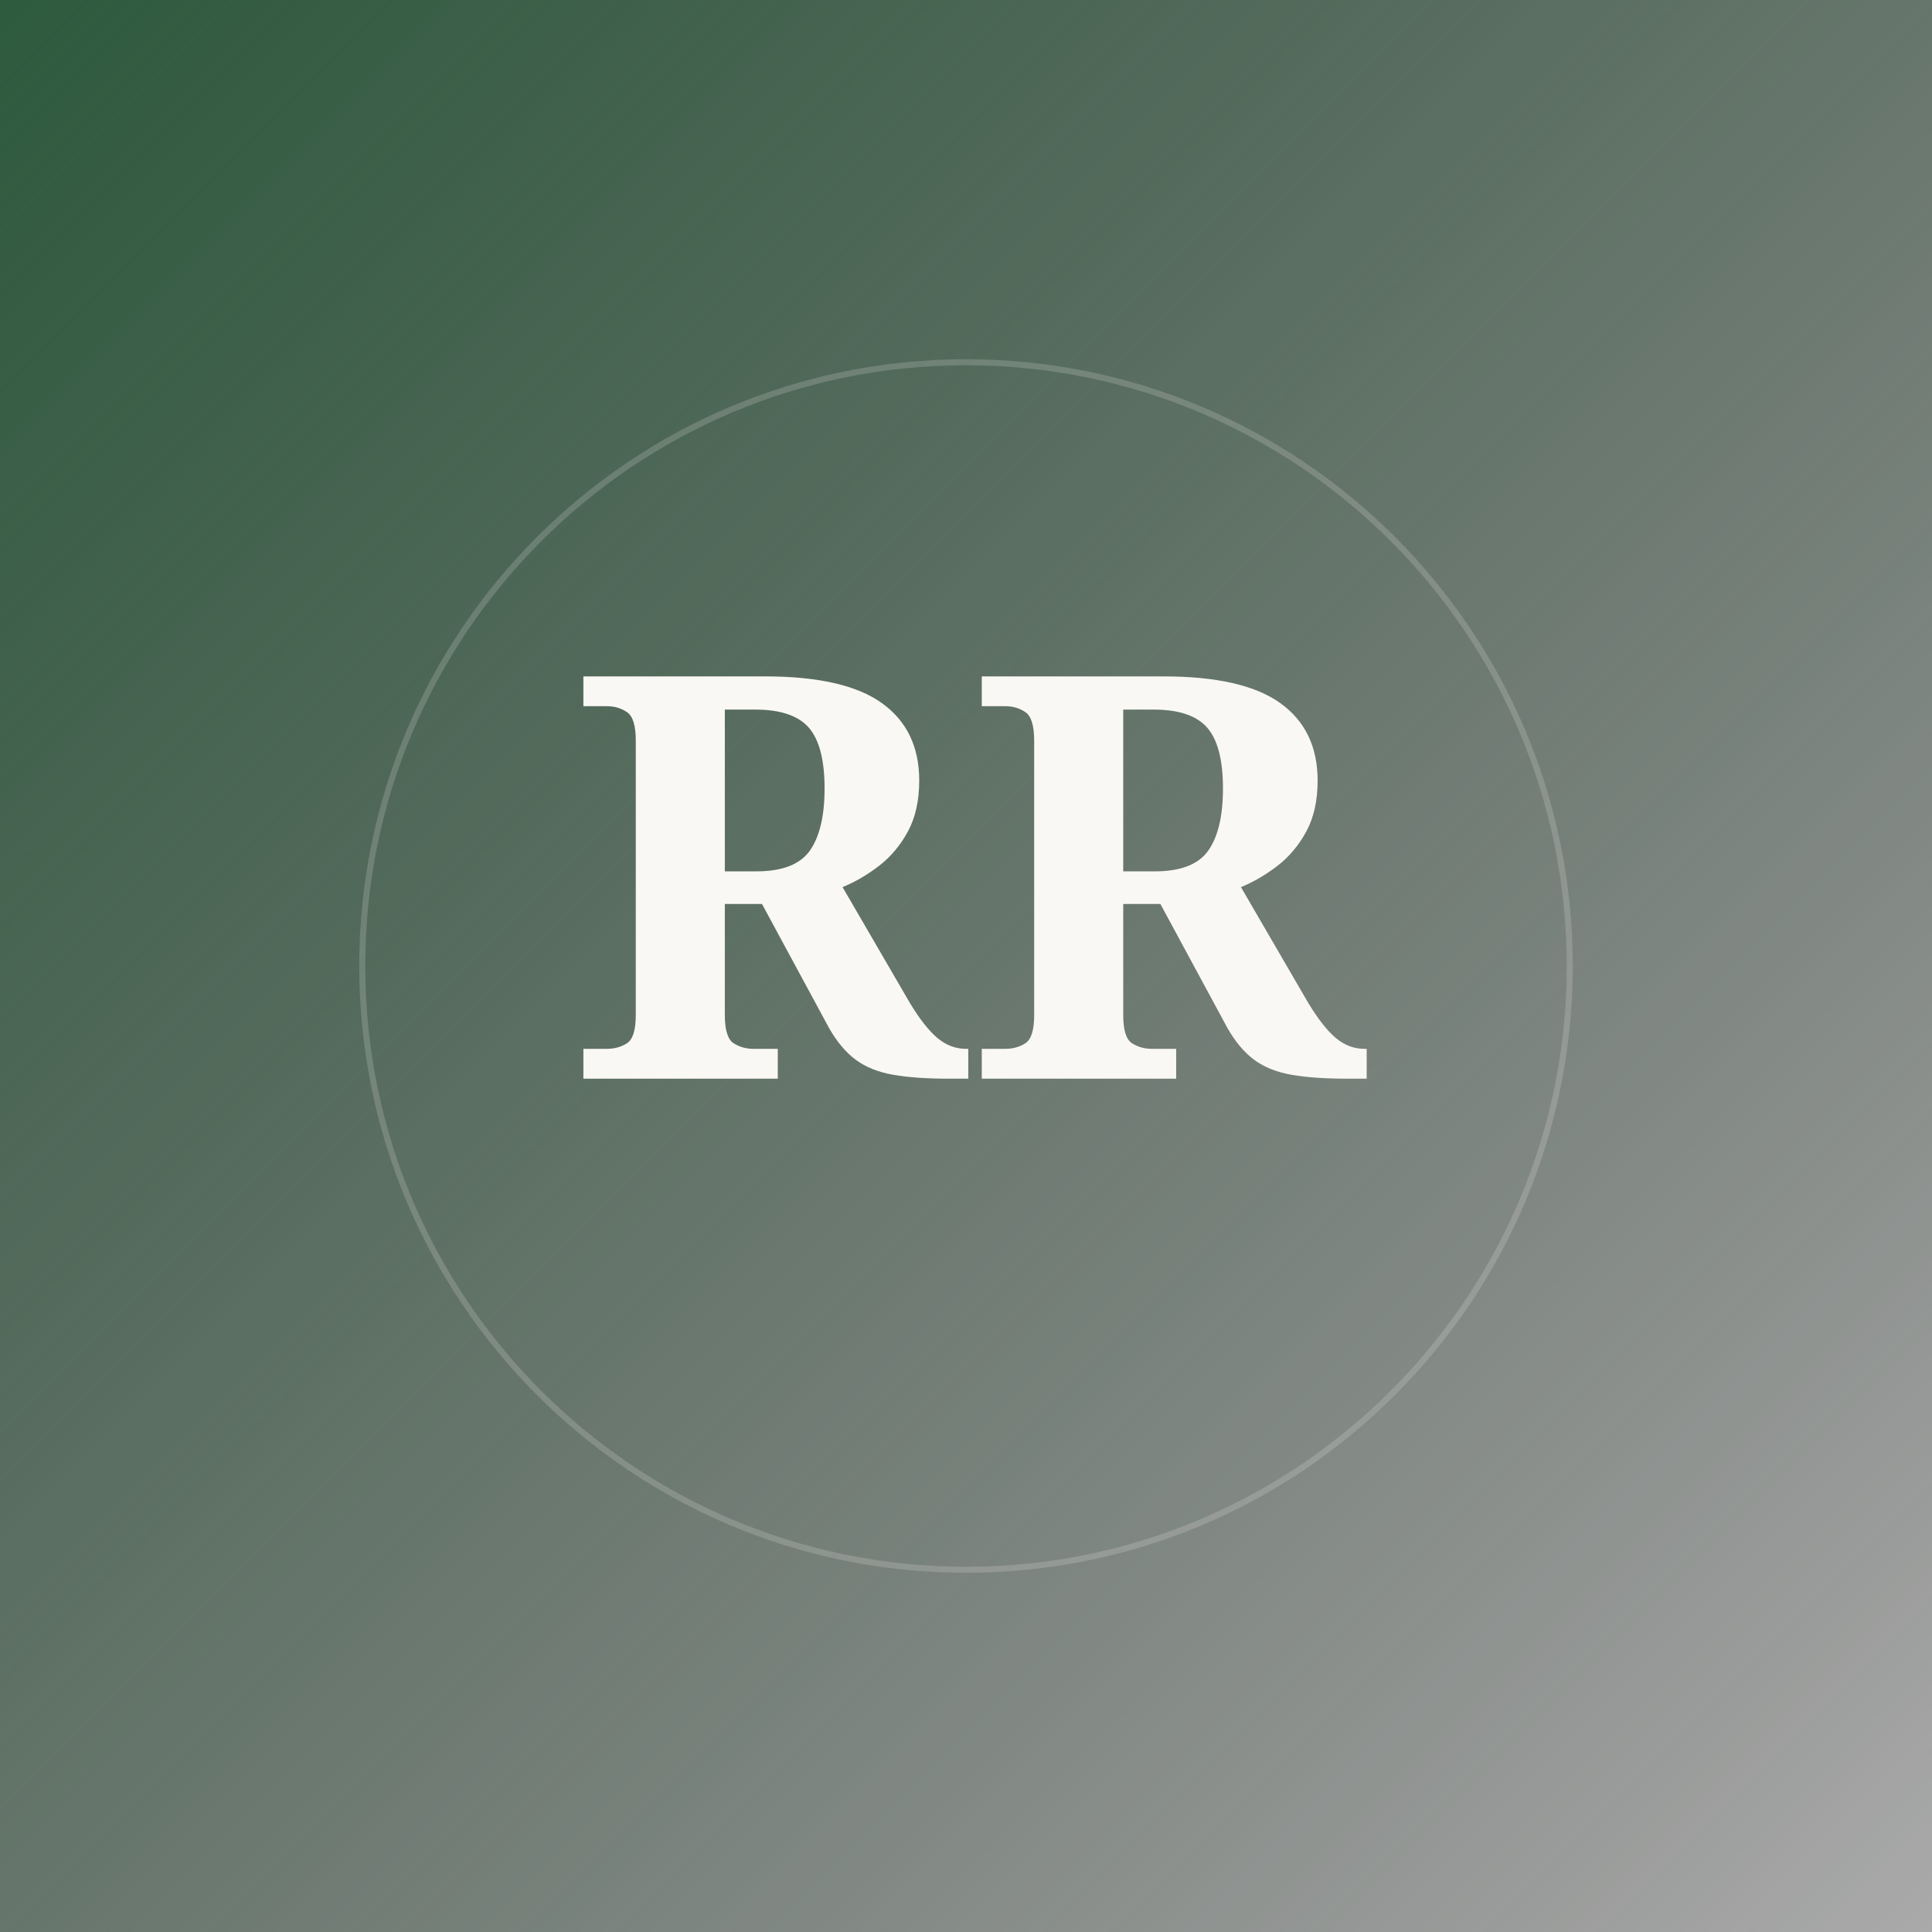
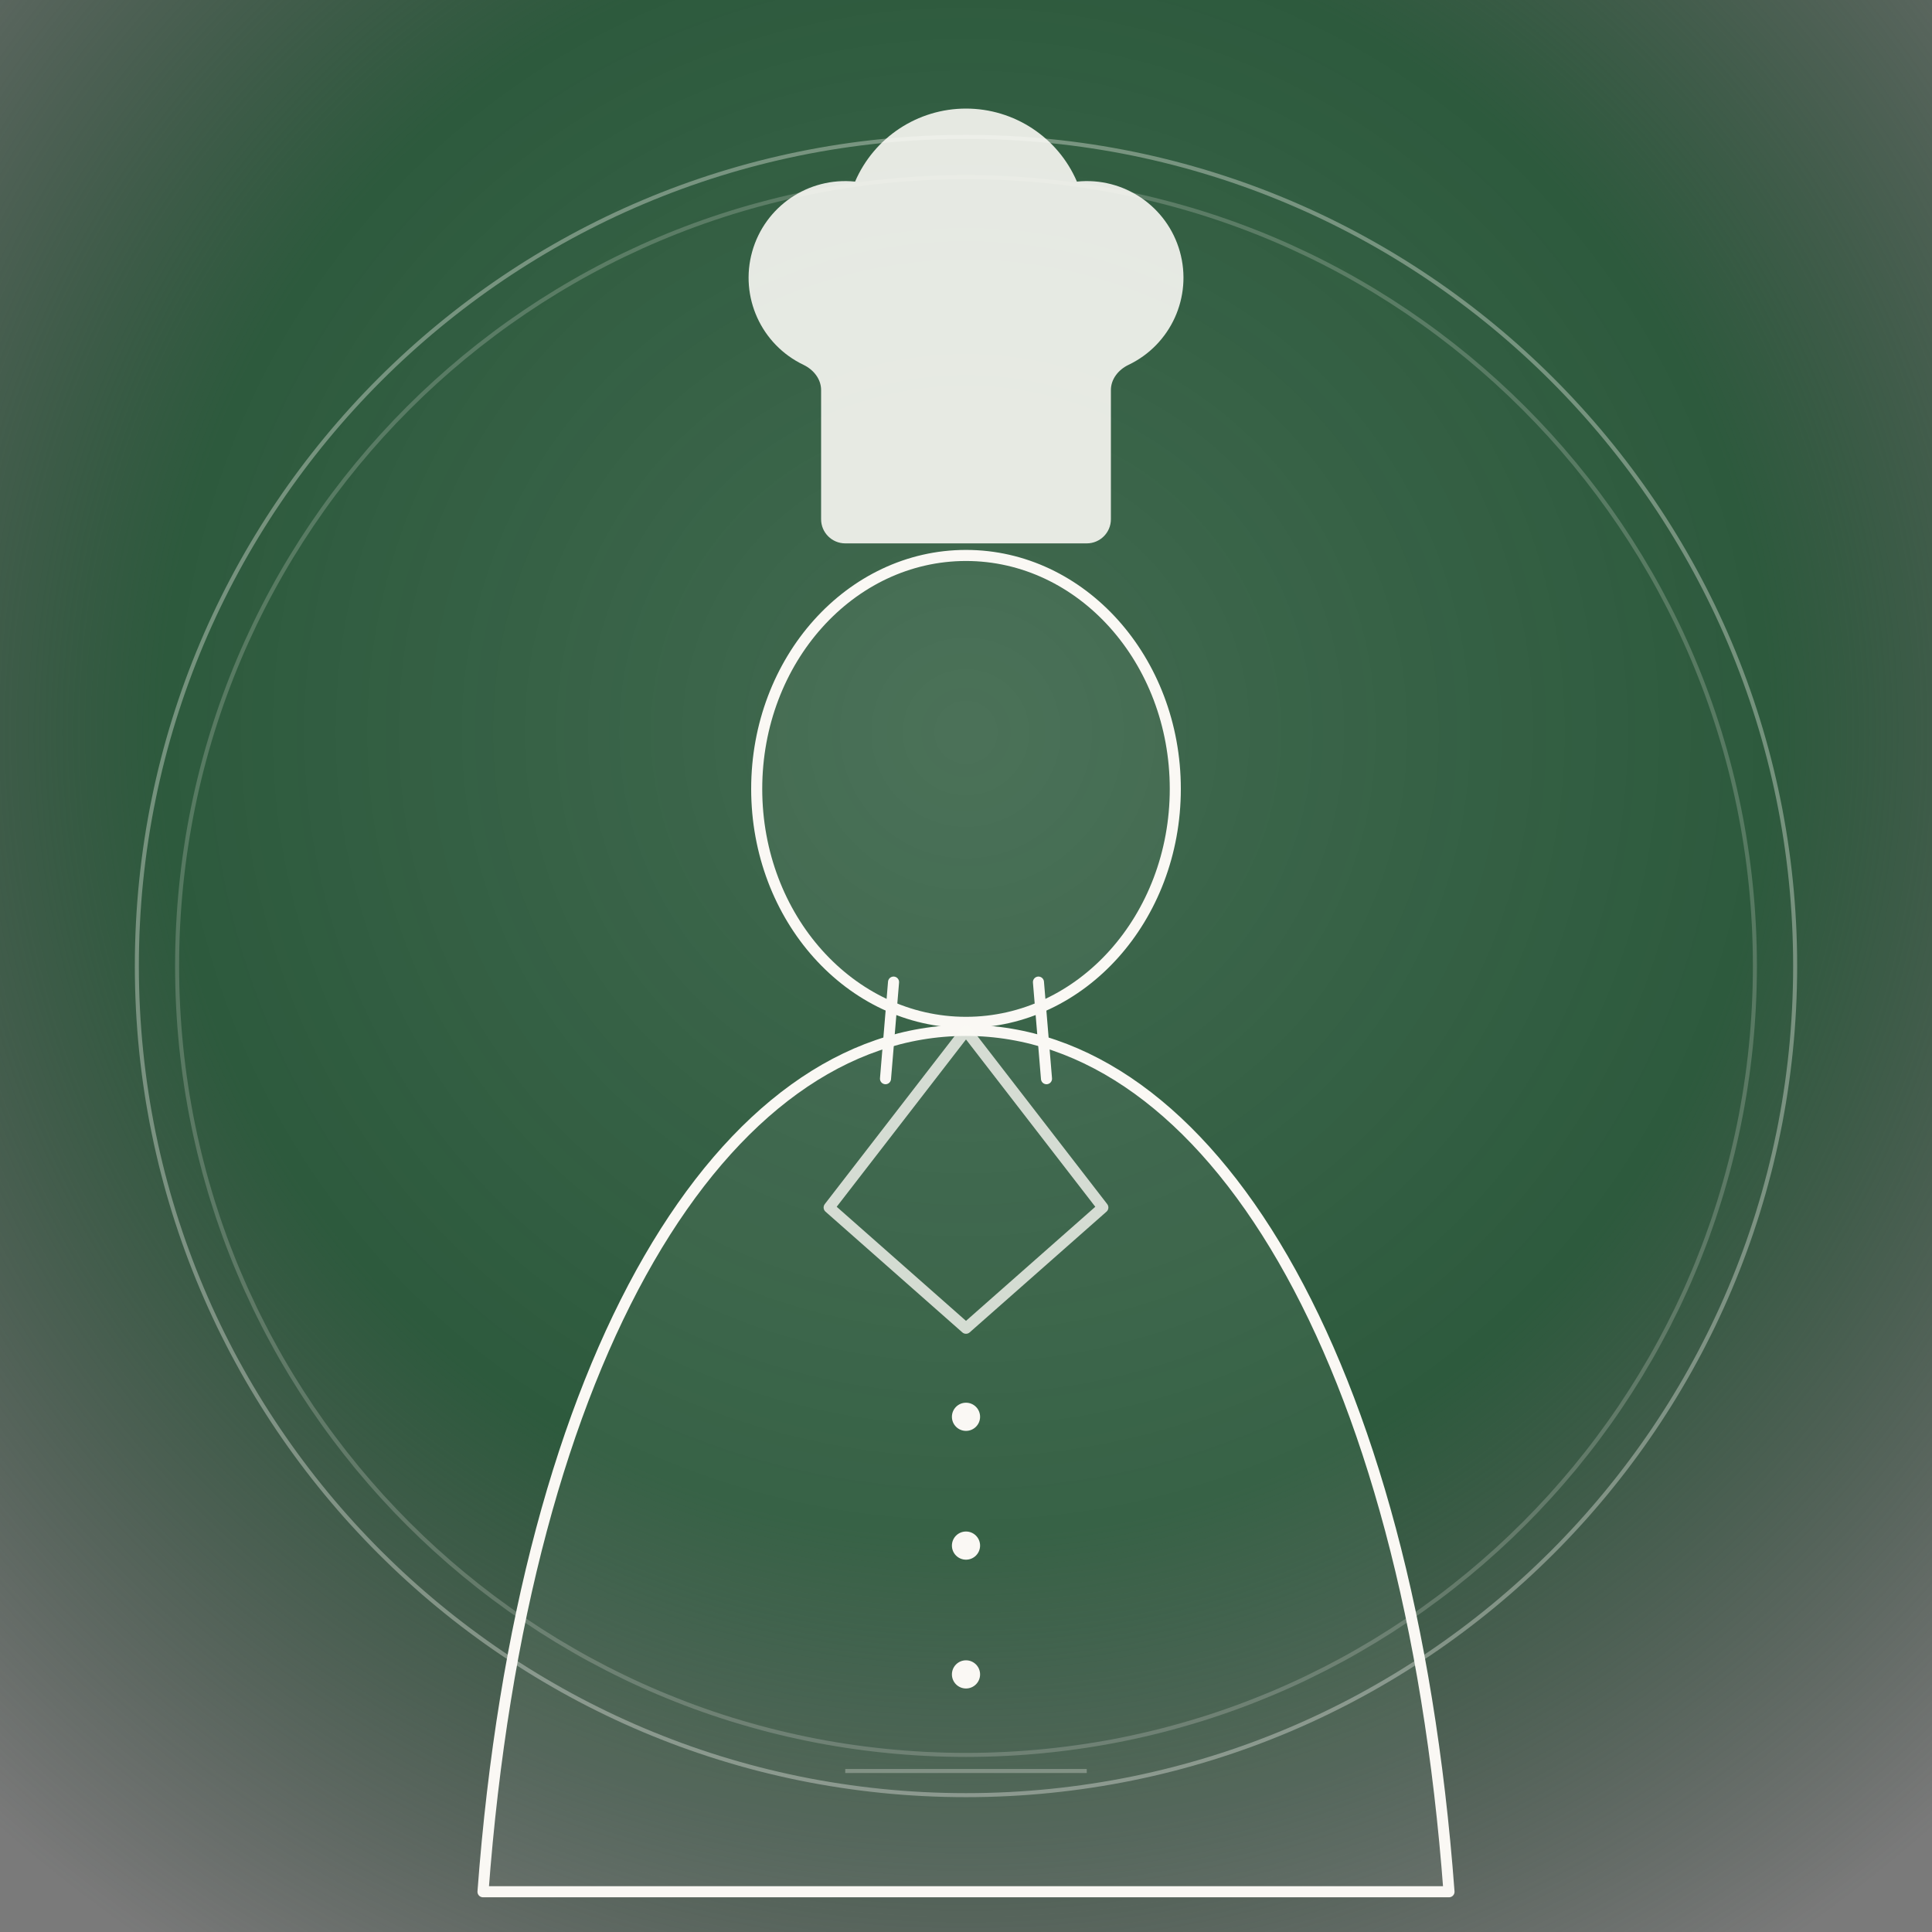
- <svg xmlns="http://www.w3.org/2000/svg" width="480" height="480" viewBox="0 0 480 480" role="img" aria-label="René Redzepi">
+ <svg xmlns="http://www.w3.org/2000/svg" width="480" height="480" viewBox="0 0 480 480" role="img" aria-label="rene-redzepi">
  <defs>
-     <linearGradient id="g" x1="0%" y1="0%" x2="100%" y2="100%">
-       <stop offset="0%" stop-color="#2D5A3D" />
-       <stop offset="100%" stop-color="#0D0D0D" stop-opacity="0.35" />
-     </linearGradient>
+     <radialGradient id="bg" cx="50%" cy="38%" r="75%">
+       <stop offset="0%" stop-color="#2D5A3D" stop-opacity="0.9" />
+       <stop offset="55%" stop-color="#2D5A3D" />
+       <stop offset="100%" stop-color="#0D0D0D" stop-opacity="0.55" />
+     </radialGradient>
  </defs>
-   <rect width="480" height="480" fill="url(#g)" />
-   <circle cx="240" cy="240" r="150" fill="none" stroke="#FAF8F4" stroke-opacity="0.18" stroke-width="1.5" />
-   <text x="240" y="268" font-family="Georgia, 'Playfair Display', 'Noto Serif JP', serif" font-size="140" font-weight="700" fill="#FAF8F4" text-anchor="middle">RR</text>
+   <rect width="480" height="480" fill="url(#bg)" />
+   <circle cx="240" cy="240" r="206" fill="none" stroke="#FAF8F4" stroke-opacity="0.35" stroke-width="1" />
+   <circle cx="240" cy="240" r="196" fill="none" stroke="#FAF8F4" stroke-opacity="0.2" stroke-width="1" />
+   <g transform="translate(168,9) scale(6)" fill="#FAF8F4" fill-opacity="0.9" stroke="none">
+     <path d="M17 21a1 1 0 0 0 1-1v-5.35c0-.457.316-.844.727-1.041a4 4 0 0 0-2.134-7.589 5 5 0 0 0-9.186 0 4 4 0 0 0-2.134 7.588c.411.198.727.585.727 1.041V20a1 1 0 0 0 1 1Z" />
+     <path d="M6 17h12" />
+   </g>
+   <g fill="none" stroke="#FAF8F4" stroke-width="2.75" stroke-linecap="round" stroke-linejoin="round">
+     <ellipse cx="240" cy="196" rx="52" ry="58" fill="#FAF8F4" fill-opacity="0.05" />
+     <path d="M 222 244 L 220 268 M 258 244 L 260 268" />
+     <path d="M 240 256              C 180 256 130 336 120 470              L 360 470              C 350 336 300 256 240 256 Z" fill="#FAF8F4" fill-opacity="0.05" />
+     <path d="M 240 256 L 206 300 L 240 330 L 274 300 Z" stroke-opacity="0.8" />
+     <circle cx="240" cy="352" r="3.5" fill="#FAF8F4" stroke="none" />
+     <circle cx="240" cy="384" r="3.5" fill="#FAF8F4" stroke="none" />
+     <circle cx="240" cy="416" r="3.5" fill="#FAF8F4" stroke="none" />
+   </g>
+   <path d="M 210 440 L 270 440" stroke="#FAF8F4" stroke-opacity="0.3" stroke-width="1" />
</svg>
